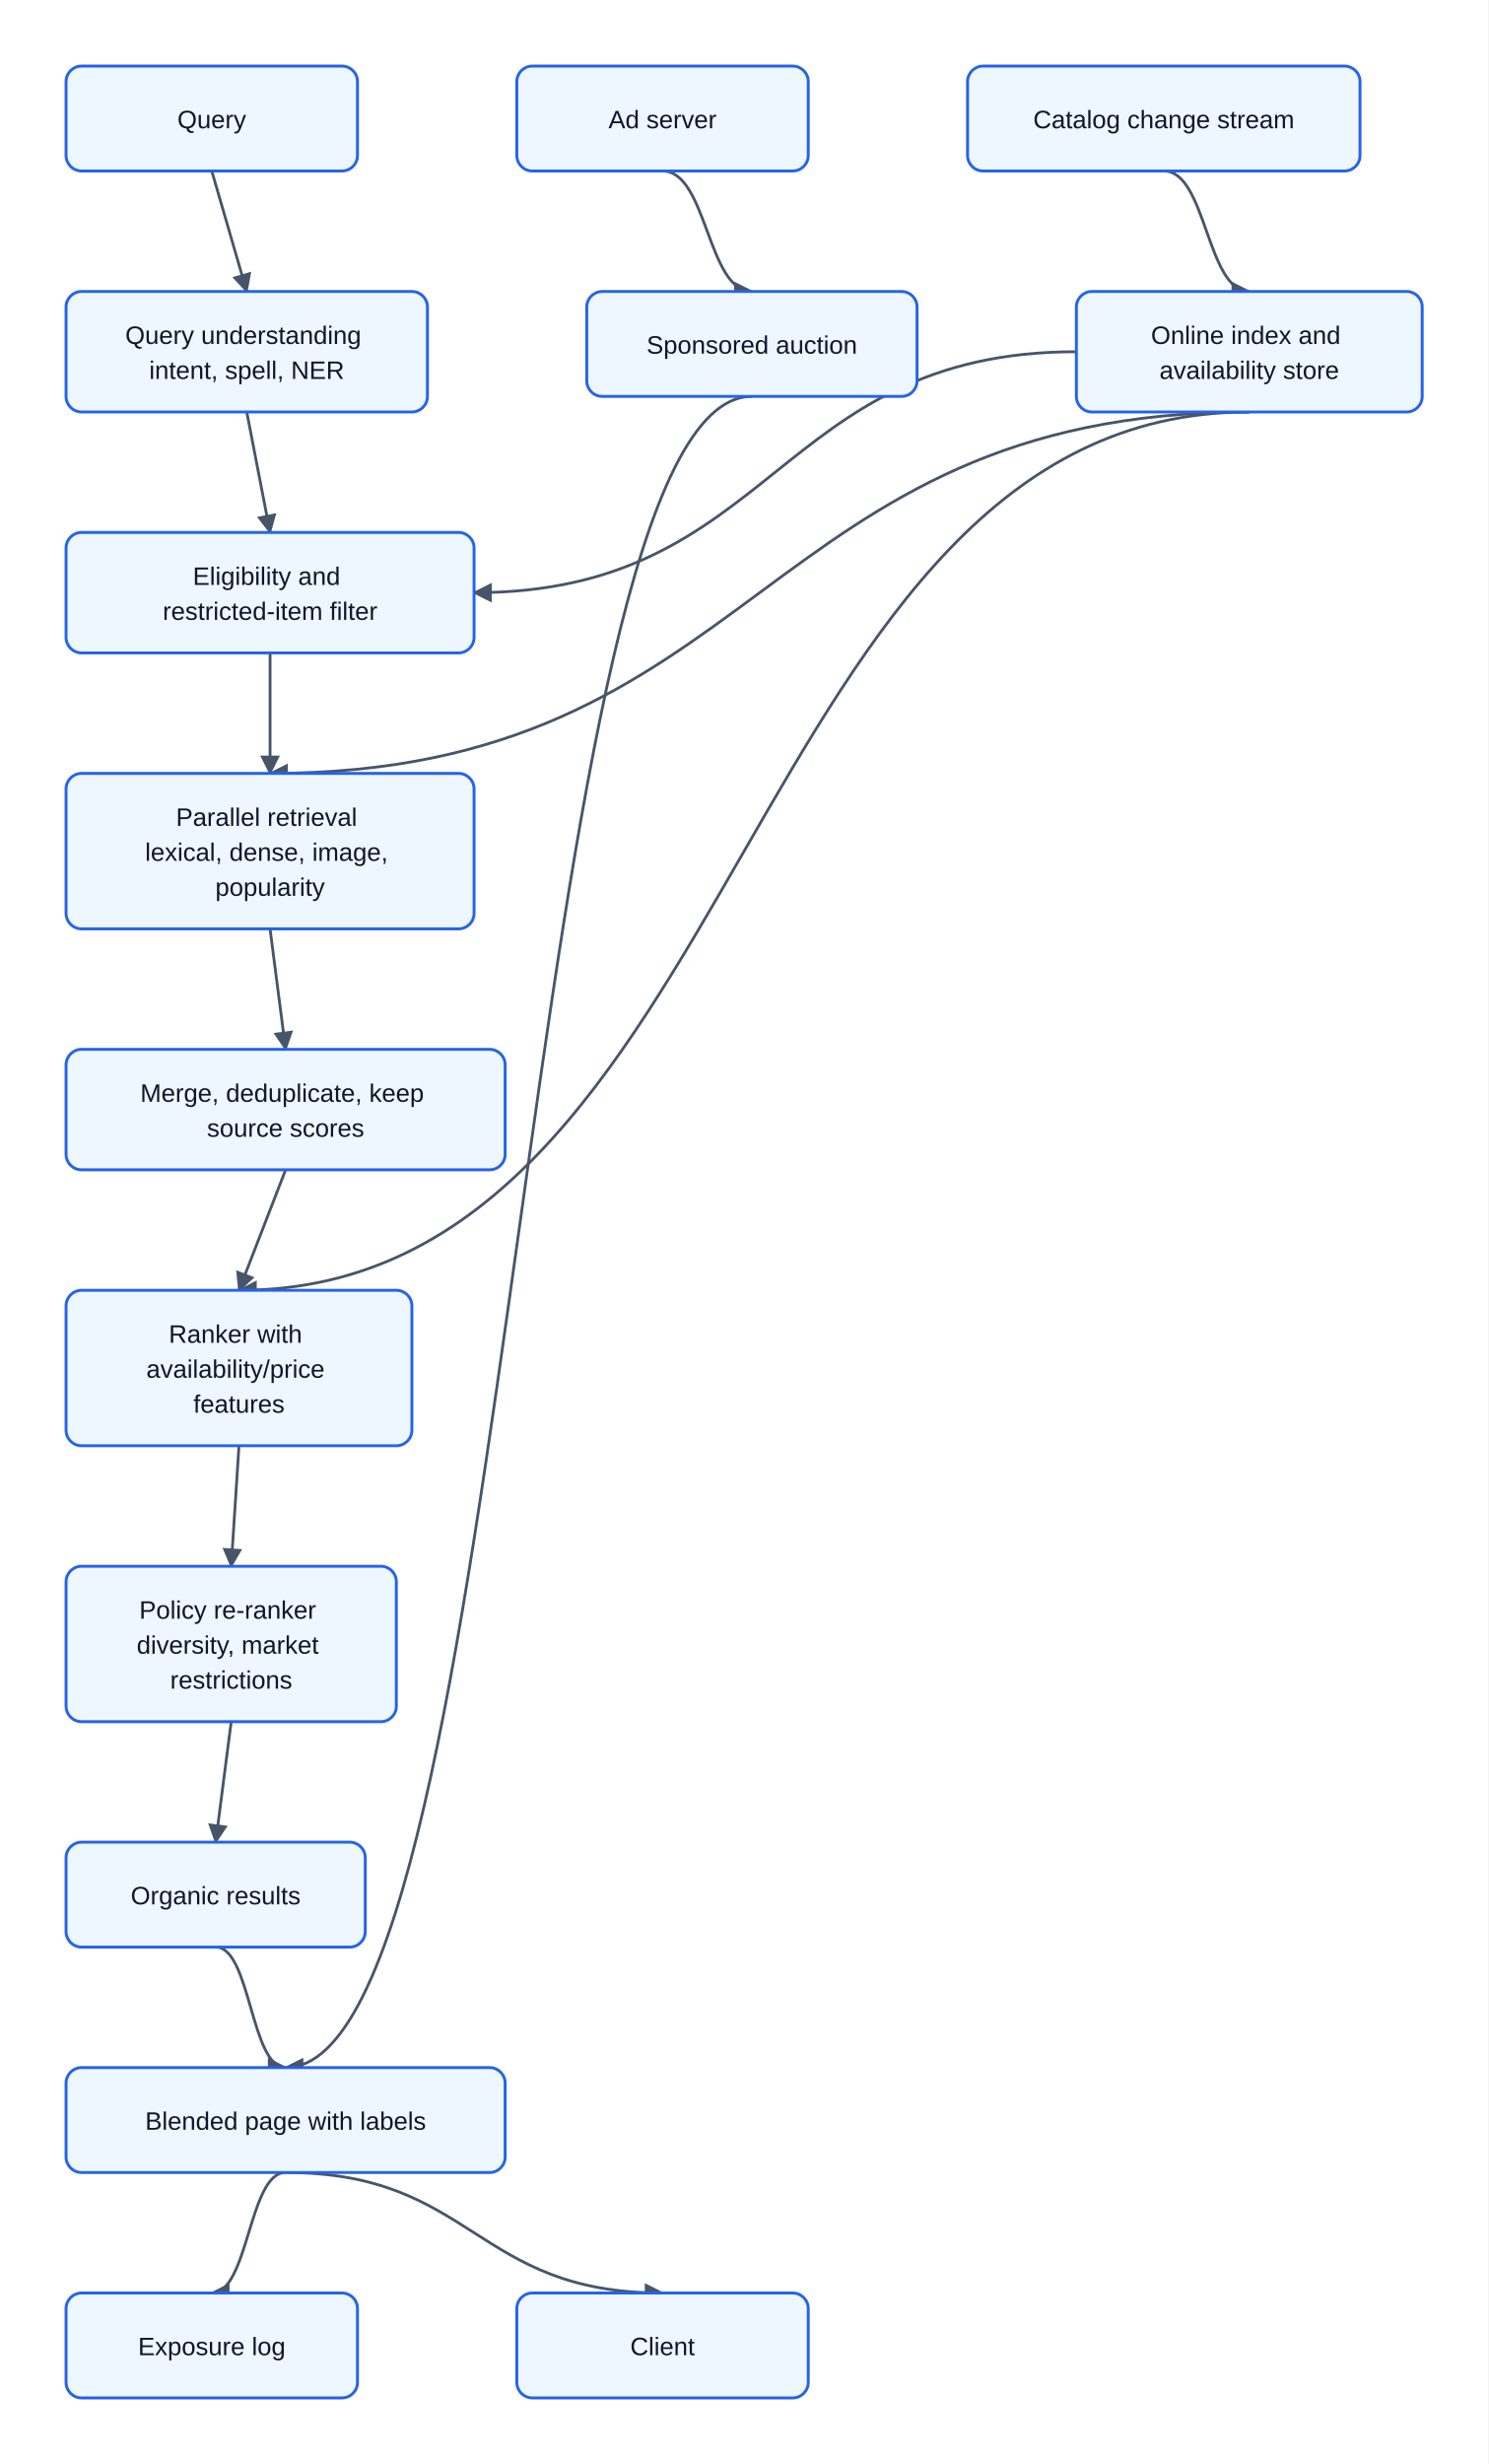
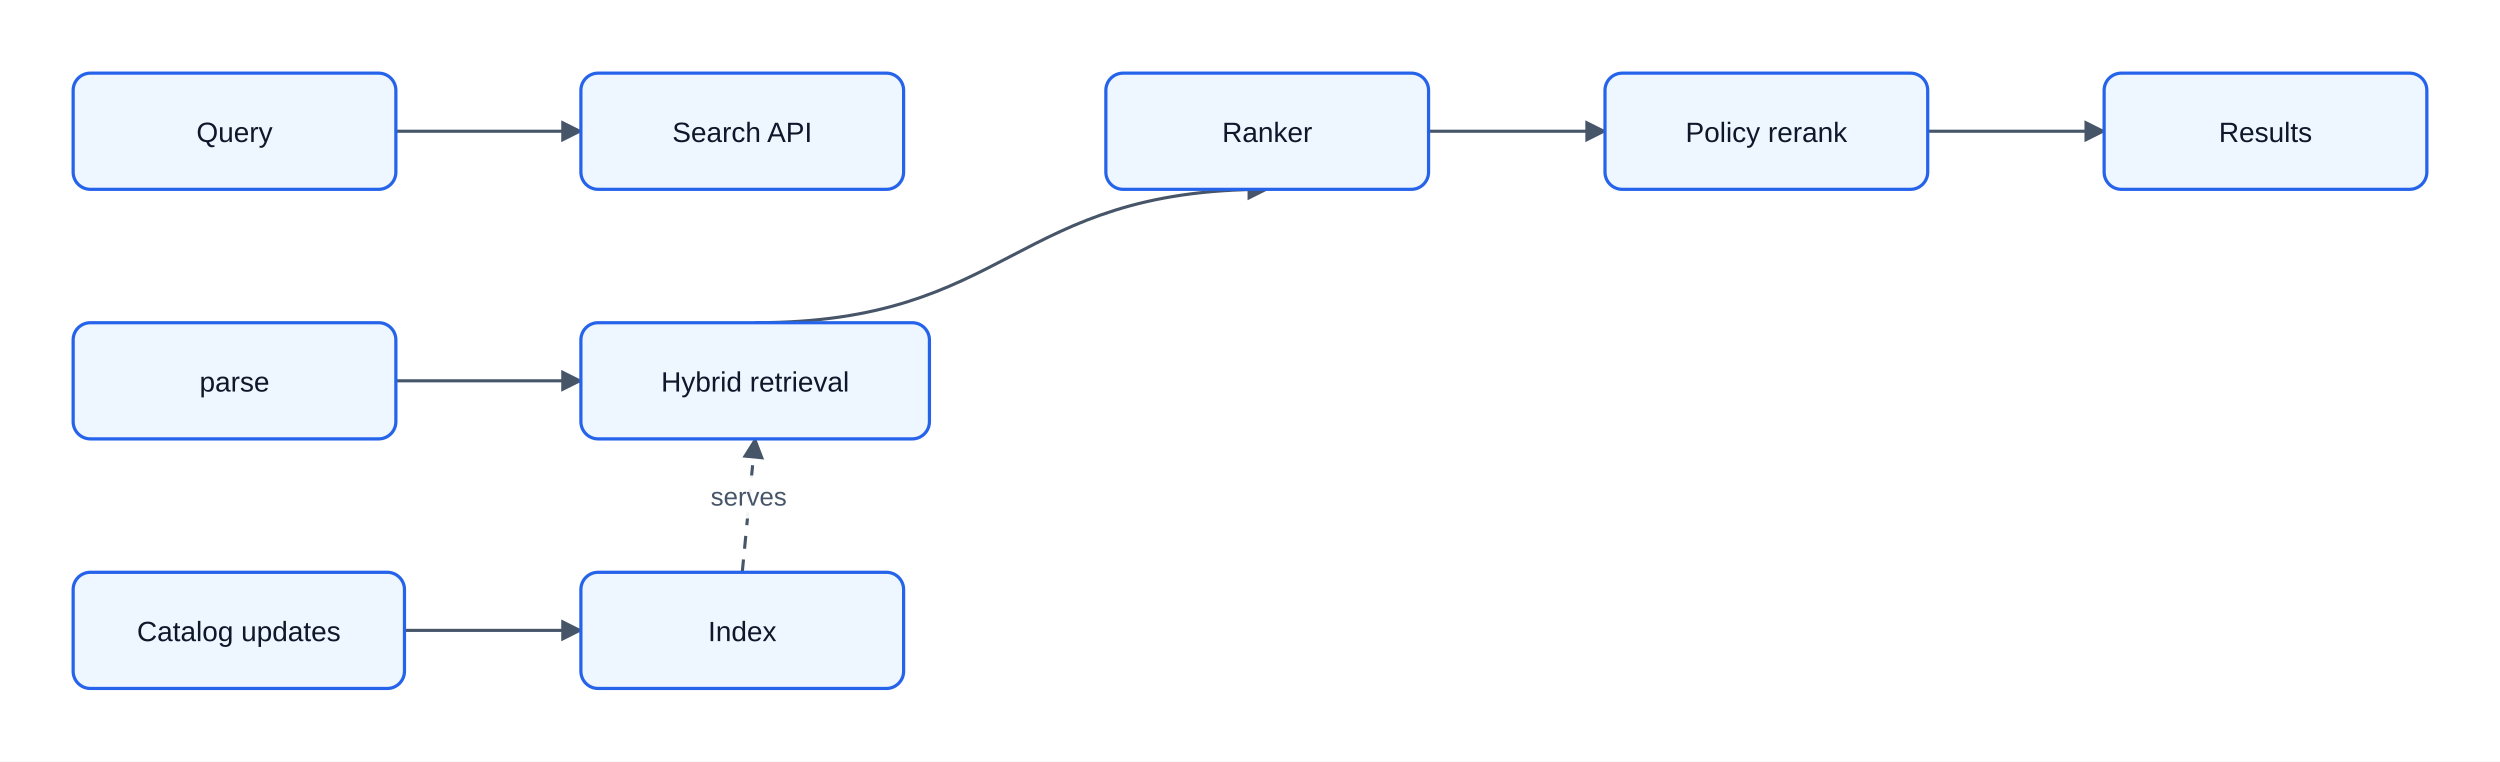
- <svg xmlns="http://www.w3.org/2000/svg" width="766" height="1268" viewBox="0 0 766 1268" role="img" aria-labelledby="title desc">
+ <svg xmlns="http://www.w3.org/2000/svg" width="1162" height="354" viewBox="0 0 1162 354" role="img" aria-labelledby="title desc">
  <defs>
    <marker id="arrow" viewBox="0 0 10 10" refX="9" refY="5" markerWidth="7" markerHeight="7" orient="auto-start-reverse">
      <path d="M 0 0 L 10 5 L 0 10 z" fill="#475569" />
    </marker>
  </defs>
  <style>
.canvas{fill:#ffffff}.group{fill:#f8fafc;stroke:#cbd5e1;stroke-width:1.4}.group-title{font:600 14px Arial,sans-serif;fill:#334155}.node{fill:#eef6ff;stroke:#2563eb;stroke-width:1.5}.diamond{fill:#fff7ed;stroke:#ea580c;stroke-width:1.5}.node-text{font:13px Arial,sans-serif;fill:#0f172a}.edge{fill:none;stroke:#475569;stroke-width:1.45}.edge-label{font:12px Arial,sans-serif;fill:#475569}.label-bg{fill:#ffffff;opacity:.92}
</style>
-   <rect class="canvas" x="0" y="0" width="766" height="1268" />
-   <path class="edge" d="M 109.0 88.0 L 127.0 150.0" marker-end="url(#arrow)" />
-   <path class="edge" d="M 127.0 212.0 L 139.0 274.0" marker-end="url(#arrow)" />
-   <path class="edge" d="M 139.0 336.0 L 139.0 398.0" marker-end="url(#arrow)" />
-   <path class="edge" d="M 139.0 478.0 L 147.0 540.0" marker-end="url(#arrow)" />
-   <path class="edge" d="M 147.0 602.0 L 123.0 664.0" marker-end="url(#arrow)" />
-   <path class="edge" d="M 123.0 744.0 L 119.0 806.0" marker-end="url(#arrow)" />
-   <path class="edge" d="M 119.0 886.0 L 111.0 948.0" marker-end="url(#arrow)" />
-   <path class="edge" d="M 341.0 88.0 C 364.0 88.0, 364.0 150.0, 387.0 150.0" marker-end="url(#arrow)" />
-   <path class="edge" d="M 387.0 204.0 C 267.0 204.0, 267.0 1064.0, 147.0 1064.0" marker-end="url(#arrow)" />
-   <path class="edge" d="M 111.0 1002.0 C 129.0 1002.0, 129.0 1064.0, 147.0 1064.0" marker-end="url(#arrow)" />
-   <path class="edge" d="M 147.0 1118.0 C 128.0 1118.0, 128.0 1180.0, 109.0 1180.0" marker-end="url(#arrow)" />
-   <path class="edge" d="M 147.0 1118.0 C 244.0 1118.0, 244.0 1180.0, 341.0 1180.0" marker-end="url(#arrow)" />
-   <path class="edge" d="M 599.0 88.0 C 621.0 88.0, 621.0 150.0, 643.0 150.0" marker-end="url(#arrow)" />
-   <path class="edge" d="M 554.0 181.0 C 399.0 181.0, 399.0 305.0, 244.0 305.0" marker-end="url(#arrow)" />
-   <path class="edge" d="M 643.0 212.0 C 391.0 212.0, 391.0 398.0, 139.0 398.0" marker-end="url(#arrow)" />
-   <path class="edge" d="M 643.0 212.0 C 383.0 212.0, 383.0 664.0, 123.0 664.0" marker-end="url(#arrow)" />
+   <rect class="canvas" x="0" y="0" width="1162" height="354" />
+   <path class="edge" d="M 184.0 61.0 L 270.0 61.0" marker-end="url(#arrow)" />
+   <path class="edge" d="M 184.0 177.0 L 270.0 177.0" marker-end="url(#arrow)" />
+   <path class="edge" d="M 351.0 150.0 C 470.0 150.0, 470.0 88.0, 589.0 88.0" marker-end="url(#arrow)" />
+   <path class="edge" d="M 664.0 61.0 L 746.0 61.0" marker-end="url(#arrow)" />
+   <path class="edge" d="M 896.0 61.0 L 978.0 61.0" marker-end="url(#arrow)" />
+   <path class="edge" d="M 188.0 293.0 L 270.0 293.0" marker-end="url(#arrow)" />
+   <path class="edge" d="M 345.0 266.0 L 351.0 204.0" marker-end="url(#arrow)" stroke-dasharray="6 5" />
+   <rect class="label-bg" x="321.0" y="221.0" width="54.0" height="20" rx="4" />
+   <text class="edge-label" x="348.0" y="235.0" text-anchor="middle">serves</text>
  <rect class="node" x="34.0" y="34.0" width="150" height="54" rx="8" />
  <text class="node-text" x="109.0" y="66.0" text-anchor="middle">
    <tspan x="109.0" dy="0">Query</tspan>
  </text>
-   <rect class="node" x="34.0" y="150.0" width="186" height="62" rx="8" />
-   <text class="node-text" x="127.0" y="186.0" text-anchor="middle">
-     <tspan x="127.0" dy="-9">Query understanding</tspan>
-     <tspan x="127.0" dy="18">intent, spell, NER</tspan>
+   <rect class="node" x="270.0" y="34.0" width="150" height="54" rx="8" />
+   <text class="node-text" x="345.0" y="66.0" text-anchor="middle">
+     <tspan x="345.0" dy="0">Search API</tspan>
  </text>
-   <rect class="node" x="34.0" y="274.0" width="210" height="62" rx="8" />
-   <text class="node-text" x="139.0" y="310.0" text-anchor="middle">
-     <tspan x="139.0" dy="-9">Eligibility and</tspan>
-     <tspan x="139.0" dy="18">restricted-item filter</tspan>
+   <rect class="node" x="34.0" y="150.0" width="150" height="54" rx="8" />
+   <text class="node-text" x="109.0" y="182.0" text-anchor="middle">
+     <tspan x="109.0" dy="0">parse</tspan>
  </text>
-   <rect class="node" x="34.0" y="398.0" width="210" height="80" rx="8" />
-   <text class="node-text" x="139.0" y="443.0" text-anchor="middle">
-     <tspan x="139.0" dy="-18">Parallel retrieval</tspan>
-     <tspan x="139.0" dy="18">lexical, dense, image,</tspan>
-     <tspan x="139.0" dy="18">popularity</tspan>
+   <rect class="node" x="270.0" y="150.0" width="162" height="54" rx="8" />
+   <text class="node-text" x="351.0" y="182.0" text-anchor="middle">
+     <tspan x="351.0" dy="0">Hybrid retrieval</tspan>
  </text>
-   <rect class="node" x="34.0" y="540.0" width="226" height="62" rx="8" />
-   <text class="node-text" x="147.0" y="576.0" text-anchor="middle">
-     <tspan x="147.0" dy="-9">Merge, deduplicate, keep</tspan>
-     <tspan x="147.0" dy="18">source scores</tspan>
+   <rect class="node" x="514.0" y="34.0" width="150" height="54" rx="8" />
+   <text class="node-text" x="589.0" y="66.0" text-anchor="middle">
+     <tspan x="589.0" dy="0">Ranker</tspan>
  </text>
-   <rect class="node" x="34.0" y="664.0" width="178" height="80" rx="8" />
-   <text class="node-text" x="123.0" y="709.0" text-anchor="middle">
-     <tspan x="123.0" dy="-18">Ranker with</tspan>
-     <tspan x="123.0" dy="18">availability/price</tspan>
-     <tspan x="123.0" dy="18">features</tspan>
+   <rect class="node" x="746.0" y="34.0" width="150" height="54" rx="8" />
+   <text class="node-text" x="821.0" y="66.0" text-anchor="middle">
+     <tspan x="821.0" dy="0">Policy rerank</tspan>
  </text>
-   <rect class="node" x="34.0" y="806.0" width="170" height="80" rx="8" />
-   <text class="node-text" x="119.0" y="851.0" text-anchor="middle">
-     <tspan x="119.0" dy="-18">Policy re-ranker</tspan>
-     <tspan x="119.0" dy="18">diversity, market</tspan>
-     <tspan x="119.0" dy="18">restrictions</tspan>
+   <rect class="node" x="978.0" y="34.0" width="150" height="54" rx="8" />
+   <text class="node-text" x="1053.0" y="66.0" text-anchor="middle">
+     <tspan x="1053.0" dy="0">Results</tspan>
  </text>
-   <rect class="node" x="34.0" y="948.0" width="154" height="54" rx="8" />
-   <text class="node-text" x="111.0" y="980.0" text-anchor="middle">
-     <tspan x="111.0" dy="0">Organic results</tspan>
+   <rect class="node" x="34.0" y="266.0" width="154" height="54" rx="8" />
+   <text class="node-text" x="111.0" y="298.0" text-anchor="middle">
+     <tspan x="111.0" dy="0">Catalog updates</tspan>
  </text>
-   <rect class="node" x="266.0" y="34.0" width="150" height="54" rx="8" />
-   <text class="node-text" x="341.0" y="66.0" text-anchor="middle">
-     <tspan x="341.0" dy="0">Ad server</tspan>
-   </text>
-   <rect class="node" x="302.0" y="150.0" width="170" height="54" rx="8" />
-   <text class="node-text" x="387.0" y="182.0" text-anchor="middle">
-     <tspan x="387.0" dy="0">Sponsored auction</tspan>
-   </text>
-   <rect class="node" x="34.0" y="1064.0" width="226" height="54" rx="8" />
-   <text class="node-text" x="147.0" y="1096.0" text-anchor="middle">
-     <tspan x="147.0" dy="0">Blended page with labels</tspan>
-   </text>
-   <rect class="node" x="34.0" y="1180.0" width="150" height="54" rx="8" />
-   <text class="node-text" x="109.0" y="1212.0" text-anchor="middle">
-     <tspan x="109.0" dy="0">Exposure log</tspan>
-   </text>
-   <rect class="node" x="266.0" y="1180.0" width="150" height="54" rx="8" />
-   <text class="node-text" x="341.0" y="1212.0" text-anchor="middle">
-     <tspan x="341.0" dy="0">Client</tspan>
-   </text>
-   <rect class="node" x="498.0" y="34.0" width="202" height="54" rx="8" />
-   <text class="node-text" x="599.0" y="66.0" text-anchor="middle">
-     <tspan x="599.0" dy="0">Catalog change stream</tspan>
-   </text>
-   <rect class="node" x="554.0" y="150.0" width="178" height="62" rx="8" />
-   <text class="node-text" x="643.0" y="186.0" text-anchor="middle">
-     <tspan x="643.0" dy="-9">Online index and</tspan>
-     <tspan x="643.0" dy="18">availability store</tspan>
+   <rect class="node" x="270.0" y="266.0" width="150" height="54" rx="8" />
+   <text class="node-text" x="345.0" y="298.0" text-anchor="middle">
+     <tspan x="345.0" dy="0">Index</tspan>
  </text>
</svg>
